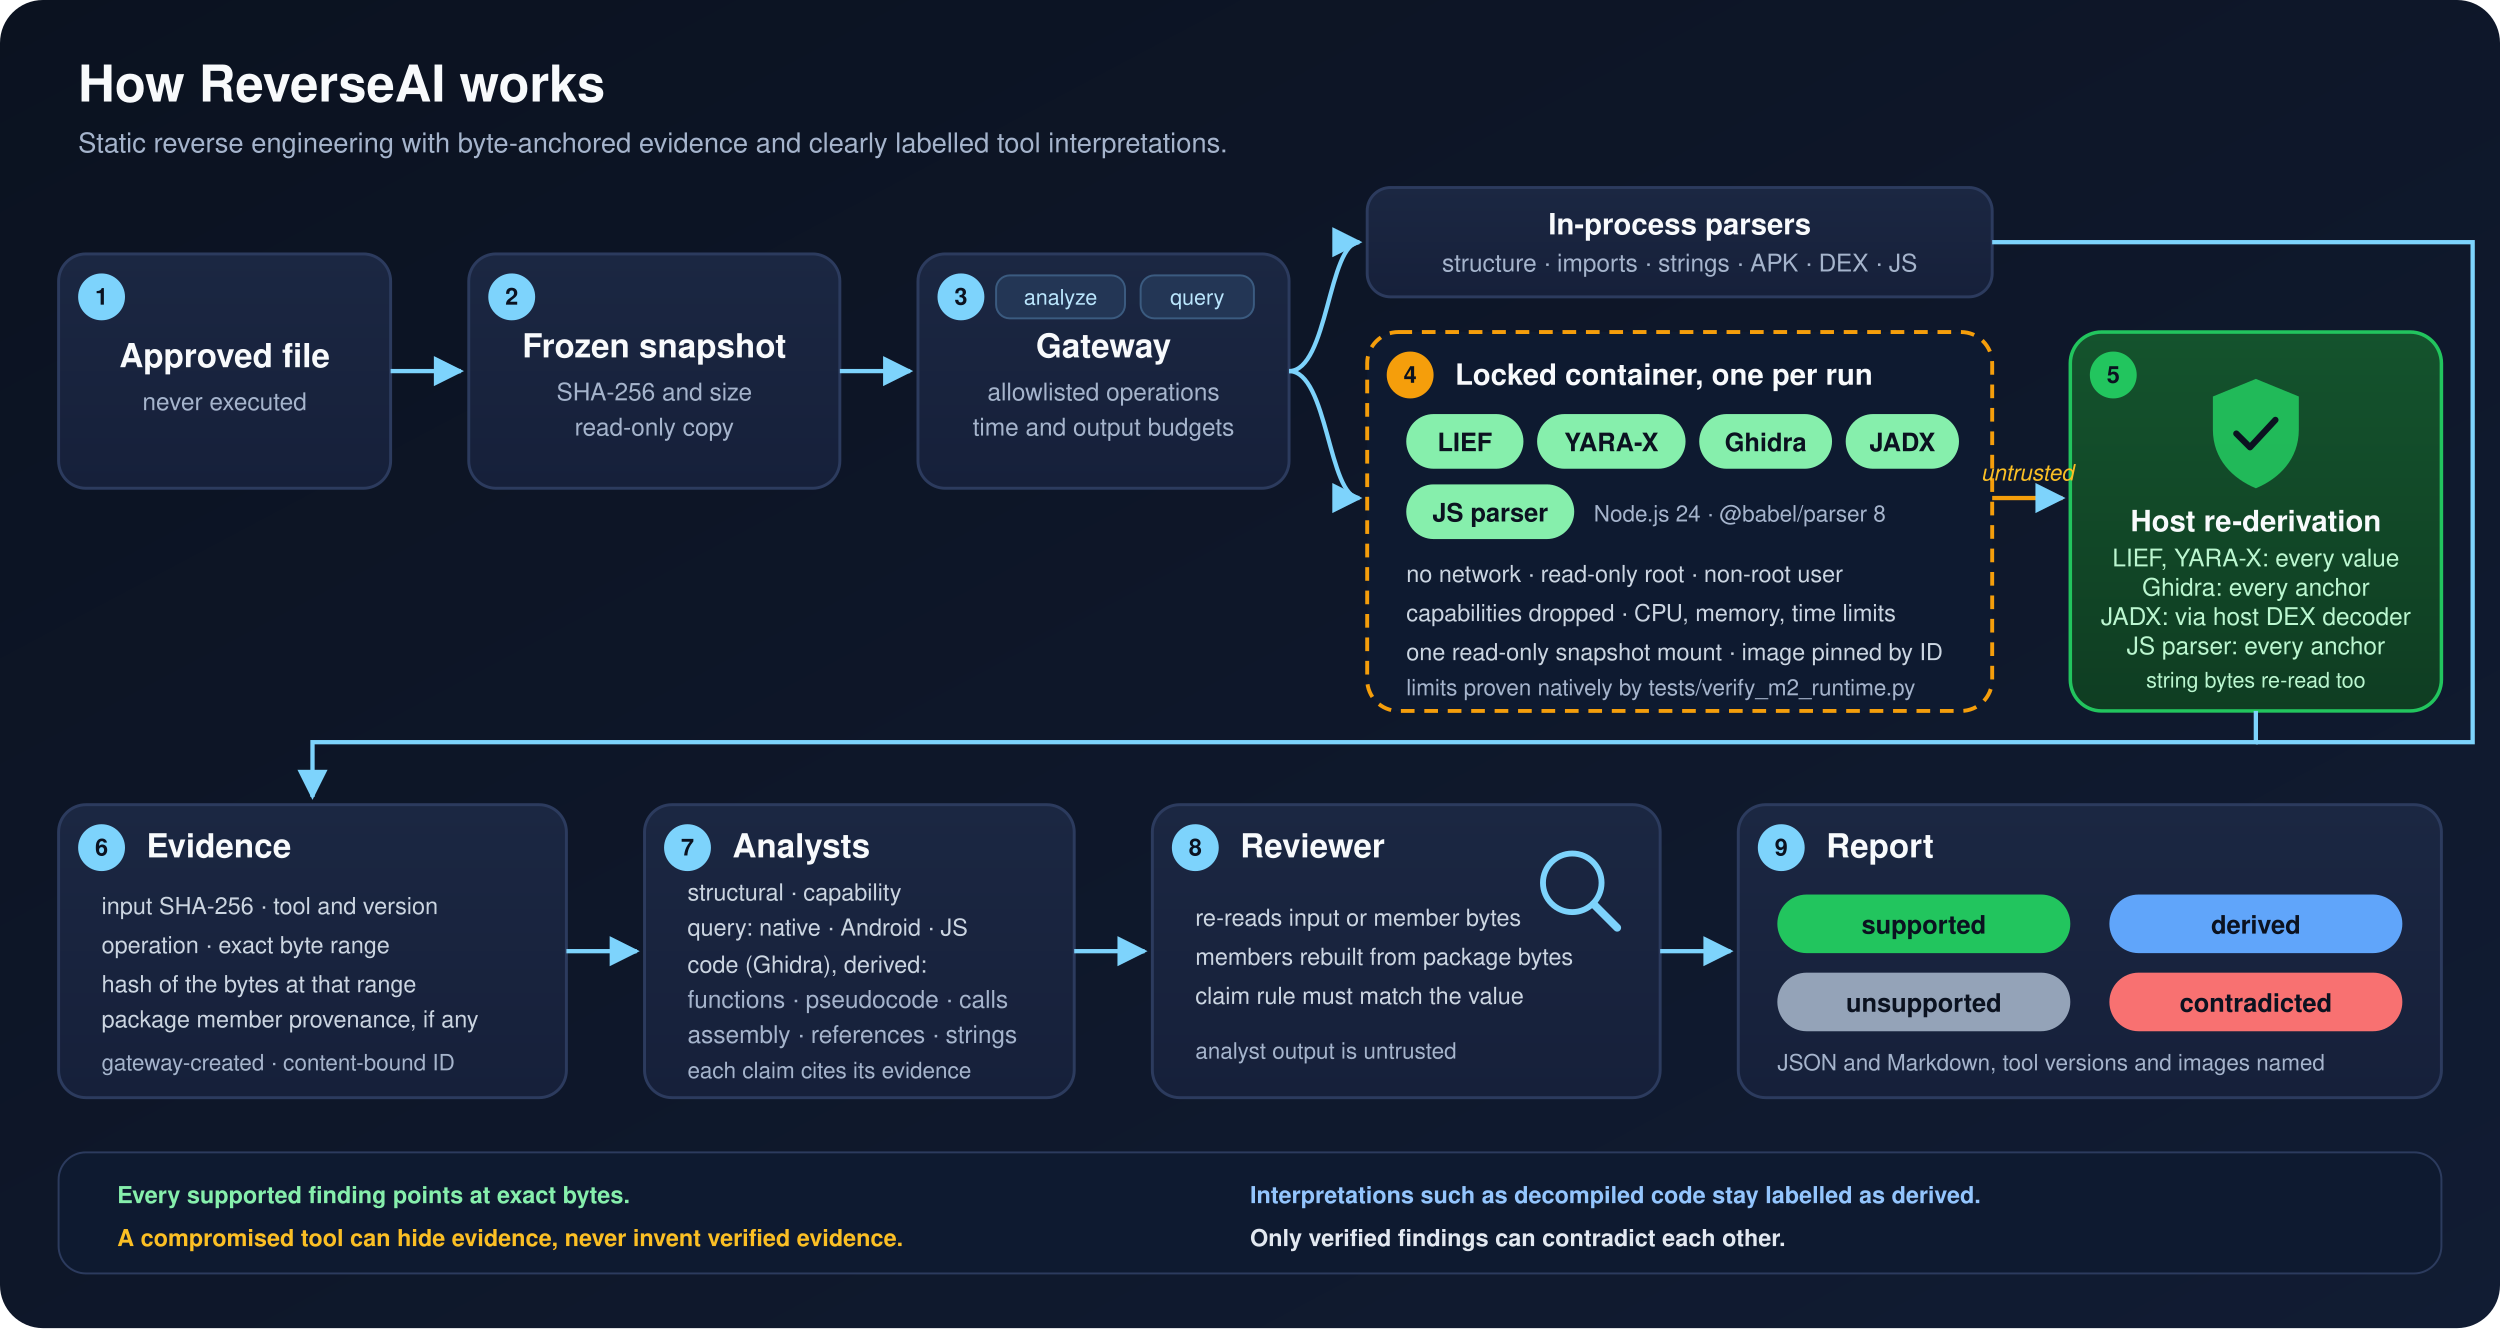
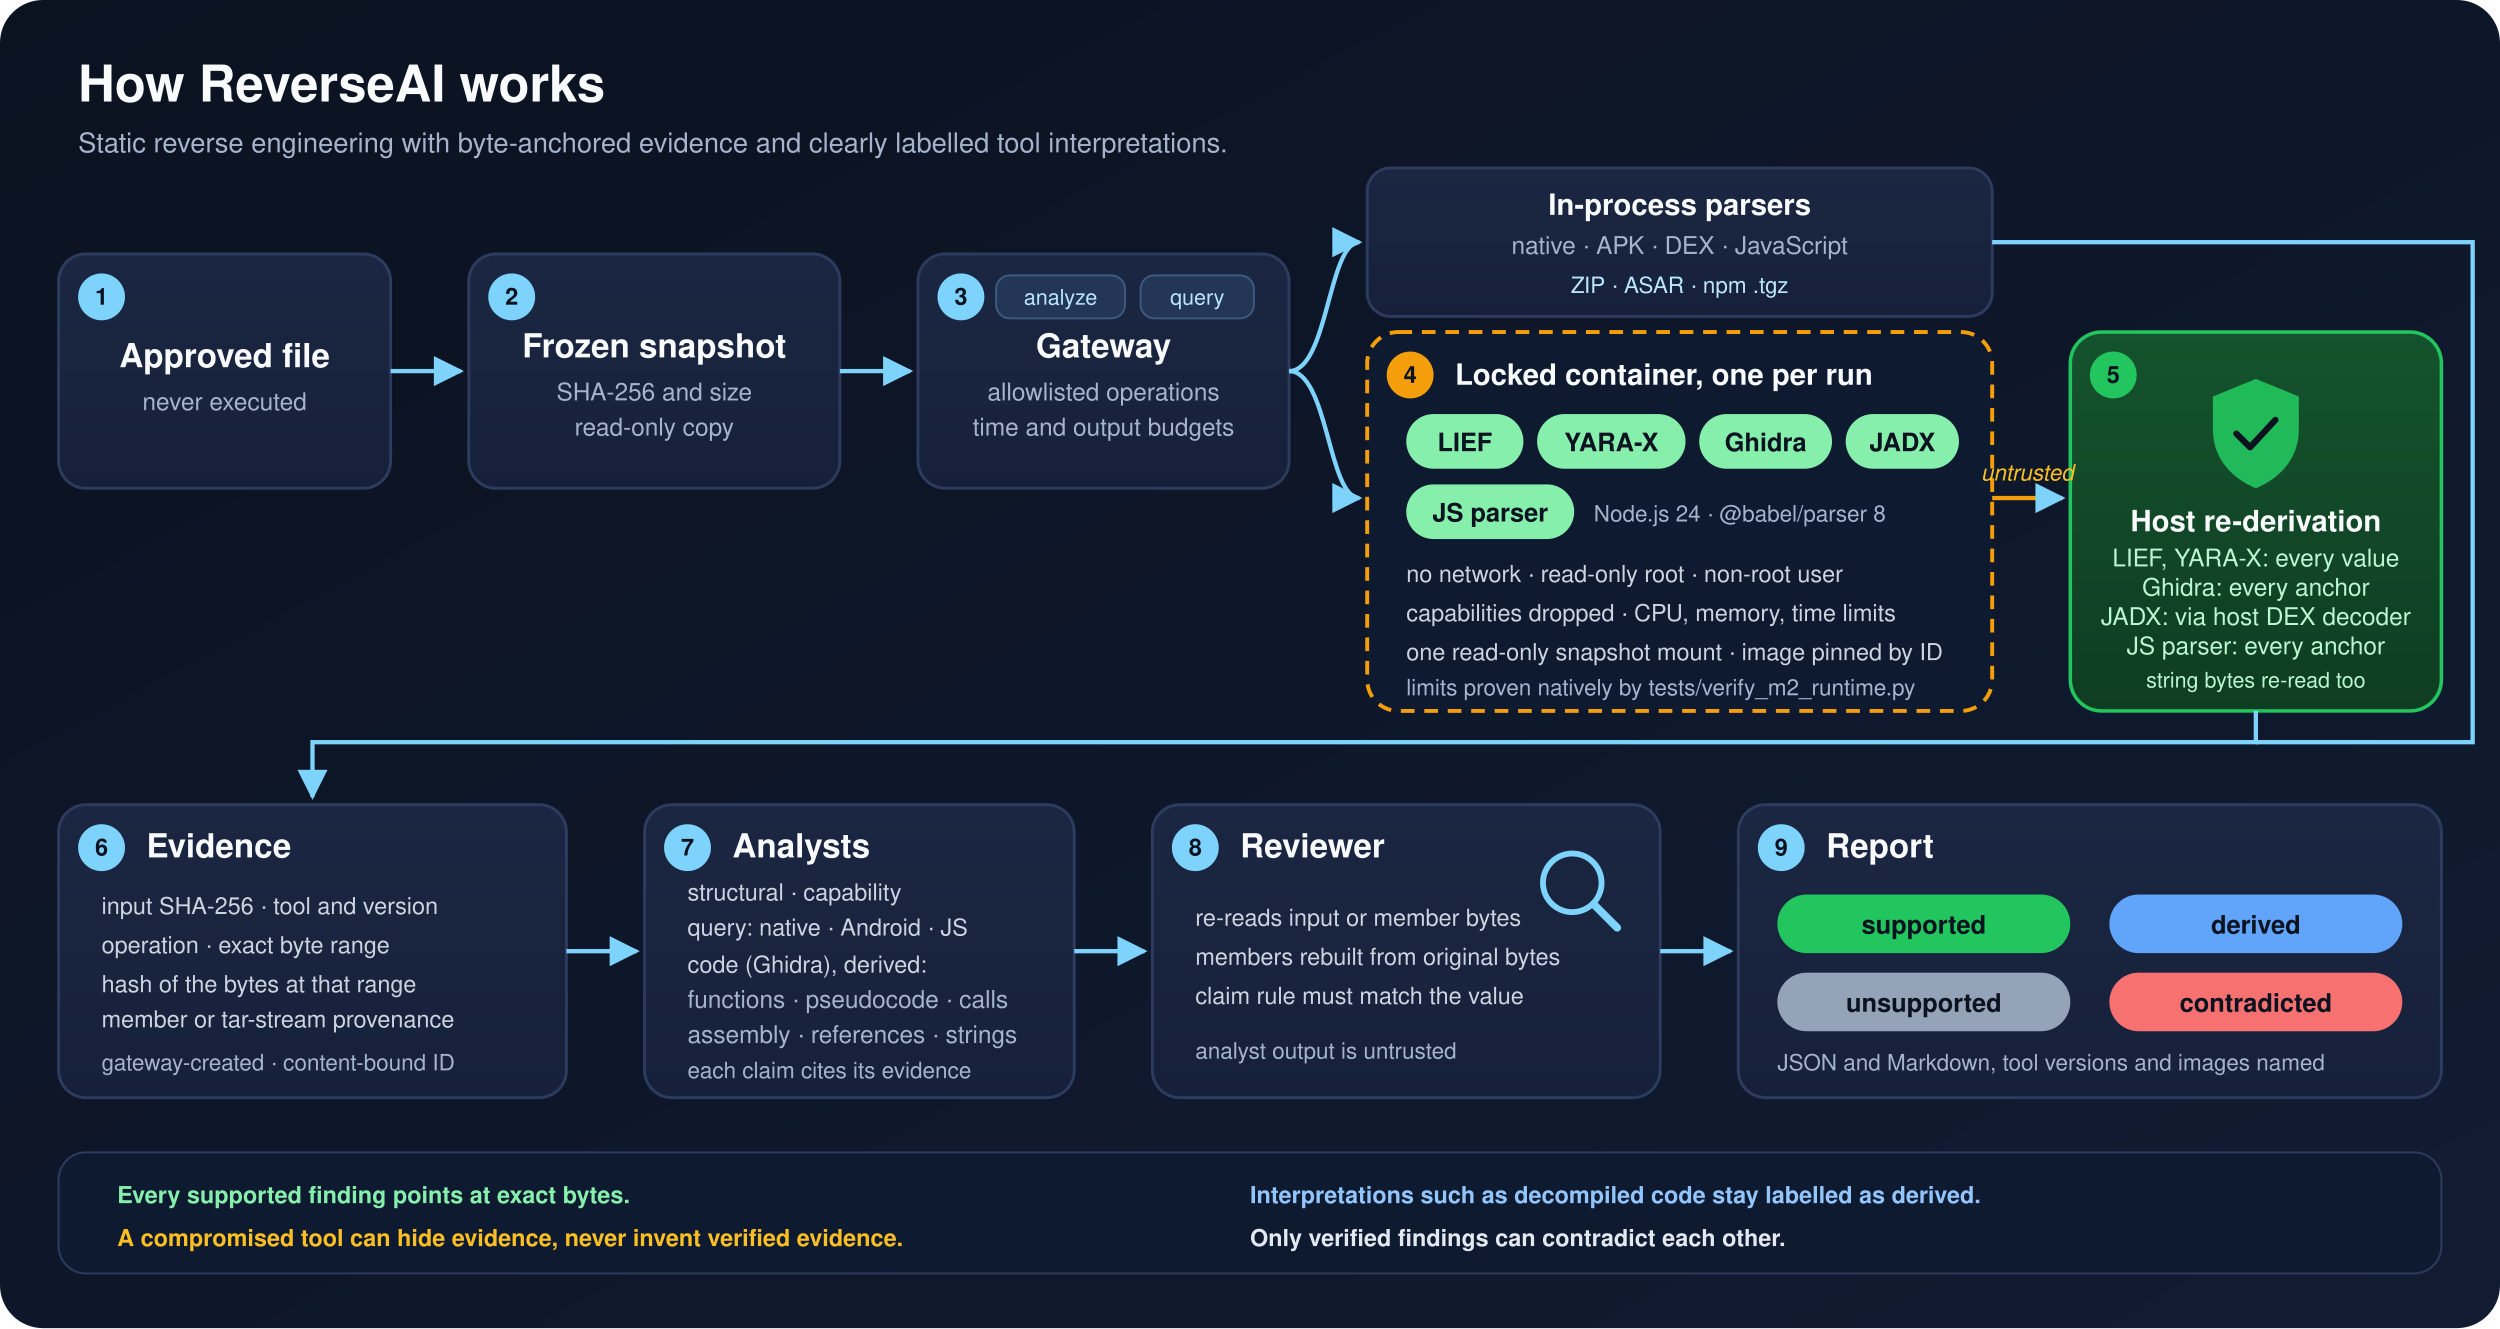
<svg xmlns="http://www.w3.org/2000/svg" viewBox="0 0 1280 680" width="1280" height="680" role="img" aria-labelledby="title desc">
  <defs>
    <linearGradient id="bg" x1="0" y1="0" x2="1" y2="1">
      <stop offset="0" stop-color="#0b1220" />
      <stop offset="1" stop-color="#111c33" />
    </linearGradient>
    <linearGradient id="card" x1="0" y1="0" x2="0" y2="1">
      <stop offset="0" stop-color="#1b2742" />
      <stop offset="1" stop-color="#16203a" />
    </linearGradient>
    <linearGradient id="shield" x1="0" y1="0" x2="0" y2="1">
      <stop offset="0" stop-color="#14532d" />
      <stop offset="1" stop-color="#0f3d22" />
    </linearGradient>
    <marker id="arrow" viewBox="0 0 10 10" refX="9" refY="5" markerWidth="7" markerHeight="7" orient="auto-start-reverse">
      <path d="M0 0 L10 5 L0 10 z" fill="#7dd3fc" />
    </marker>
    <style>
      text { font-family: -apple-system, "Segoe UI", Helvetica, Arial, sans-serif; fill: #e2e8f0; }
      .h { font-size: 17px; font-weight: 700; fill: #f8fafc; }
      .s { font-size: 12.5px; fill: #a5b4cc; }
      .n { font-size: 12px; font-weight: 700; fill: #0b1220; }
      .k { font-size: 12px; fill: #cbd5e1; }
      .chip { font-size: 13px; font-weight: 700; fill: #0b1220; }
      .flow { stroke: #7dd3fc; stroke-width: 2.2; fill: none; }
      .tag { font-size: 11.5px; font-style: italic; fill: #7dd3fc; }
      .box { fill: url(#card); stroke: #2c3b5e; stroke-width: 1.5; }
    </style>
  </defs>
  <rect width="1280" height="680" rx="22" fill="url(#bg)" />
  <text x="40" y="52" style="font-size:26px;font-weight:800;fill:#f8fafc">How ReverseAI works</text>
  <text x="40" y="78" class="s" style="font-size:14px">Static reverse engineering with byte-anchored evidence and clearly labelled tool interpretations.</text>
  <g>
    <rect class="box" x="30" y="130" width="170" height="120" rx="14" />
    <circle cx="52" cy="152" r="12" fill="#7dd3fc" />
    <text x="52" y="156" class="n" text-anchor="middle">1</text>
    <text x="115" y="188" class="h" text-anchor="middle">Approved file</text>
    <text x="115" y="210" class="s" text-anchor="middle">never executed</text>
  </g>
  <g>
    <rect class="box" x="240" y="130" width="190" height="120" rx="14" />
    <circle cx="262" cy="152" r="12" fill="#7dd3fc" />
    <text x="262" y="156" class="n" text-anchor="middle">2</text>
    <text x="335" y="183" class="h" text-anchor="middle">Frozen snapshot</text>
    <text x="335" y="205" class="s" text-anchor="middle">SHA-256 and size</text>
    <text x="335" y="223" class="s" text-anchor="middle">read-only copy</text>
  </g>
  <g>
    <rect class="box" x="470" y="130" width="190" height="120" rx="14" />
    <circle cx="492" cy="152" r="12" fill="#7dd3fc" />
    <text x="492" y="156" class="n" text-anchor="middle">3</text>
    <rect x="510" y="141" width="66" height="22" rx="7" fill="#233655" stroke="#3b5b80" />
    <text x="543" y="156" class="k" text-anchor="middle" style="font-size:11px;fill:#bae6fd">analyze</text>
    <rect x="584" y="141" width="58" height="22" rx="7" fill="#233655" stroke="#3b5b80" />
    <text x="613" y="156" class="k" text-anchor="middle" style="font-size:11px;fill:#bae6fd">query</text>
    <text x="565" y="183" class="h" text-anchor="middle">Gateway</text>
    <text x="565" y="205" class="s" text-anchor="middle">allowlisted operations</text>
    <text x="565" y="223" class="s" text-anchor="middle">time and output budgets</text>
  </g>
  <g>
-     <rect class="box" x="700" y="96" width="320" height="56" rx="12" />
-     <text x="860" y="120" class="h" text-anchor="middle" style="font-size:15px">In-process parsers</text>
-     <text x="860" y="139" class="s" text-anchor="middle">structure · imports · strings · APK · DEX · JS</text>
+     <rect class="box" x="700" y="86" width="320" height="76" rx="12" />
+     <text x="860" y="110" class="h" text-anchor="middle" style="font-size:15px">In-process parsers</text>
+     <text x="860" y="130" class="s" text-anchor="middle">native · APK · DEX · JavaScript</text>
+     <text x="860" y="150" class="s" text-anchor="middle" style="fill:#bae6fd;font-size:11.5px">ZIP · ASAR · npm .tgz</text>
  </g>
  <g>
    <rect x="700" y="170" width="320" height="194" rx="16" fill="#0e1a30" stroke="#f59e0b" stroke-width="2" stroke-dasharray="7 5" />
    <circle cx="722" cy="192" r="12" fill="#f59e0b" />
    <text x="722" y="196" class="n" text-anchor="middle">4</text>
    <text x="745" y="197" class="h" style="font-size:15px">Locked container, one per run</text>
    <rect x="720" y="212" width="60" height="28" rx="14" fill="#86efac" />
    <text x="750" y="231" class="chip" text-anchor="middle">LIEF</text>
    <rect x="787" y="212" width="76" height="28" rx="14" fill="#86efac" />
    <text x="825" y="231" class="chip" text-anchor="middle">YARA-X</text>
    <rect x="870" y="212" width="68" height="28" rx="14" fill="#86efac" />
    <text x="904" y="231" class="chip" text-anchor="middle">Ghidra</text>
    <rect x="945" y="212" width="58" height="28" rx="14" fill="#86efac" />
    <text x="974" y="231" class="chip" text-anchor="middle">JADX</text>
    <rect x="720" y="248" width="86" height="28" rx="14" fill="#86efac" />
    <text x="763" y="267" class="chip" text-anchor="middle">JS parser</text>
    <text x="816" y="267" class="s" style="font-size:11.5px">Node.js 24 · @babel/parser 8</text>
    <text x="720" y="298" class="k">no network · read-only root · non-root user</text>
    <text x="720" y="318" class="k">capabilities dropped · CPU, memory, time limits</text>
    <text x="720" y="338" class="k">one read-only snapshot mount · image pinned by ID</text>
    <text x="720" y="356" class="s" style="font-size:11.5px">limits proven natively by tests/verify_m2_runtime.py</text>
  </g>
  <g>
    <rect x="1060" y="170" width="190" height="194" rx="16" fill="url(#shield)" stroke="#22c55e" stroke-width="1.8" />
    <circle cx="1082" cy="192" r="12" fill="#22c55e" />
    <text x="1082" y="196" class="n" text-anchor="middle">5</text>
    <path d="M1155 194 l22 9 v17 c0 15 -10 25 -22 30 c-12 -5 -22 -15 -22 -30 v-17 z" fill="#22c55e" opacity="0.9" />
    <path d="M1145 222 l7 7 l13 -14" stroke="#0b1220" stroke-width="3.2" fill="none" stroke-linecap="round" stroke-linejoin="round" />
    <text x="1155" y="272" class="h" text-anchor="middle" style="font-size:15px">Host re-derivation</text>
    <text x="1155" y="290" class="s" text-anchor="middle" style="fill:#bbf7d0">LIEF, YARA-X: every value</text>
    <text x="1155" y="305" class="s" text-anchor="middle" style="fill:#bbf7d0">Ghidra: every anchor</text>
    <text x="1155" y="320" class="s" text-anchor="middle" style="fill:#bbf7d0">JADX: via host DEX decoder</text>
    <text x="1155" y="335" class="s" text-anchor="middle" style="fill:#bbf7d0">JS parser: every anchor</text>
    <text x="1155" y="352" class="s" text-anchor="middle" style="fill:#bbf7d0;font-size:11px">string bytes re-read too</text>
  </g>
  <path class="flow" d="M200 190 H236" marker-end="url(#arrow)" />
  <path class="flow" d="M430 190 H466" marker-end="url(#arrow)" />
  <path class="flow" d="M660 190 C680 190 680 124 696 124" marker-end="url(#arrow)" />
  <path class="flow" d="M660 190 C680 190 680 255 696 255" marker-end="url(#arrow)" />
  <path class="flow" d="M1020 255 H1056" marker-end="url(#arrow)" style="stroke:#f59e0b" />
  <text x="1038" y="246" class="tag" text-anchor="middle" style="fill:#fbbf24">untrusted</text>
  <path class="flow" d="M1020 124 H1266 V380 H1155" />
  <path class="flow" d="M1155 364 V380 H160 V408" marker-end="url(#arrow)" />
  <g>
    <rect class="box" x="30" y="412" width="260" height="150" rx="14" />
    <circle cx="52" cy="434" r="12" fill="#7dd3fc" />
    <text x="52" y="438" class="n" text-anchor="middle">6</text>
    <text x="75" y="439" class="h">Evidence</text>
    <text x="52" y="468" class="k">input SHA-256 · tool and version</text>
    <text x="52" y="488" class="k">operation · exact byte range</text>
    <text x="52" y="508" class="k">hash of the bytes at that range</text>
-     <text x="52" y="526" class="k">package member provenance, if any</text>
+     <text x="52" y="526" class="k">member or tar-stream provenance</text>
    <text x="52" y="548" class="s" style="font-size:11.5px">gateway-created · content-bound ID</text>
  </g>
  <g>
    <rect class="box" x="330" y="412" width="220" height="150" rx="14" />
    <circle cx="352" cy="434" r="12" fill="#7dd3fc" />
    <text x="352" y="438" class="n" text-anchor="middle">7</text>
    <text x="375" y="439" class="h">Analysts</text>
    <text x="352" y="461" class="k">structural · capability</text>
    <text x="352" y="479" class="k">query: native · Android · JS</text>
    <text x="352" y="498" class="k">code (Ghidra), derived:</text>
    <text x="352" y="516" class="s">functions · pseudocode · calls</text>
    <text x="352" y="534" class="s">assembly · references · strings</text>
    <text x="352" y="552" class="s" style="font-size:11.5px">each claim cites its evidence</text>
  </g>
  <g>
    <rect class="box" x="590" y="412" width="260" height="150" rx="14" />
    <circle cx="612" cy="434" r="12" fill="#7dd3fc" />
    <text x="612" y="438" class="n" text-anchor="middle">8</text>
    <text x="635" y="439" class="h">Reviewer</text>
    <circle cx="805" cy="452" r="15" fill="none" stroke="#7dd3fc" stroke-width="3" />
    <path d="M816 463 l12 12" stroke="#7dd3fc" stroke-width="4" stroke-linecap="round" />
    <text x="612" y="474" class="k">re-reads input or member bytes</text>
-     <text x="612" y="494" class="k">members rebuilt from package bytes</text>
+     <text x="612" y="494" class="k">members rebuilt from original bytes</text>
    <text x="612" y="514" class="k">claim rule must match the value</text>
    <text x="612" y="542" class="s" style="font-size:11.5px">analyst output is untrusted</text>
  </g>
  <g>
    <rect class="box" x="890" y="412" width="360" height="150" rx="14" />
    <circle cx="912" cy="434" r="12" fill="#7dd3fc" />
    <text x="912" y="438" class="n" text-anchor="middle">9</text>
    <text x="935" y="439" class="h">Report</text>
    <rect x="910" y="458" width="150" height="30" rx="15" fill="#22c55e" />
    <text x="985" y="478" class="chip" text-anchor="middle">supported</text>
    <rect x="1080" y="458" width="150" height="30" rx="15" fill="#60a5fa" />
    <text x="1155" y="478" class="chip" text-anchor="middle">derived</text>
    <rect x="910" y="498" width="150" height="30" rx="15" fill="#94a3b8" />
    <text x="985" y="518" class="chip" text-anchor="middle">unsupported</text>
    <rect x="1080" y="498" width="150" height="30" rx="15" fill="#f87171" />
    <text x="1155" y="518" class="chip" text-anchor="middle">contradicted</text>
    <text x="910" y="548" class="s" style="font-size:11.5px">JSON and Markdown, tool versions and images named</text>
  </g>
  <path class="flow" d="M290 487 H326" marker-end="url(#arrow)" />
  <path class="flow" d="M550 487 H586" marker-end="url(#arrow)" />
  <path class="flow" d="M850 487 H886" marker-end="url(#arrow)" />
  <g>
    <rect x="30" y="590" width="1220" height="62" rx="14" fill="#0e1a30" stroke="#2c3b5e" />
    <text x="60" y="616" class="k" style="font-weight:700;fill:#86efac">Every supported finding points at exact bytes.</text>
    <text x="60" y="638" class="k" style="font-weight:700;fill:#fbbf24">A compromised tool can hide evidence, never invent verified evidence.</text>
    <text x="640" y="616" class="k" style="font-weight:700;fill:#93c5fd">Interpretations such as decompiled code stay labelled as derived.</text>
    <text x="640" y="638" class="k" style="font-weight:700;fill:#e2e8f0">Only verified findings can contradict each other.</text>
  </g>
</svg>
